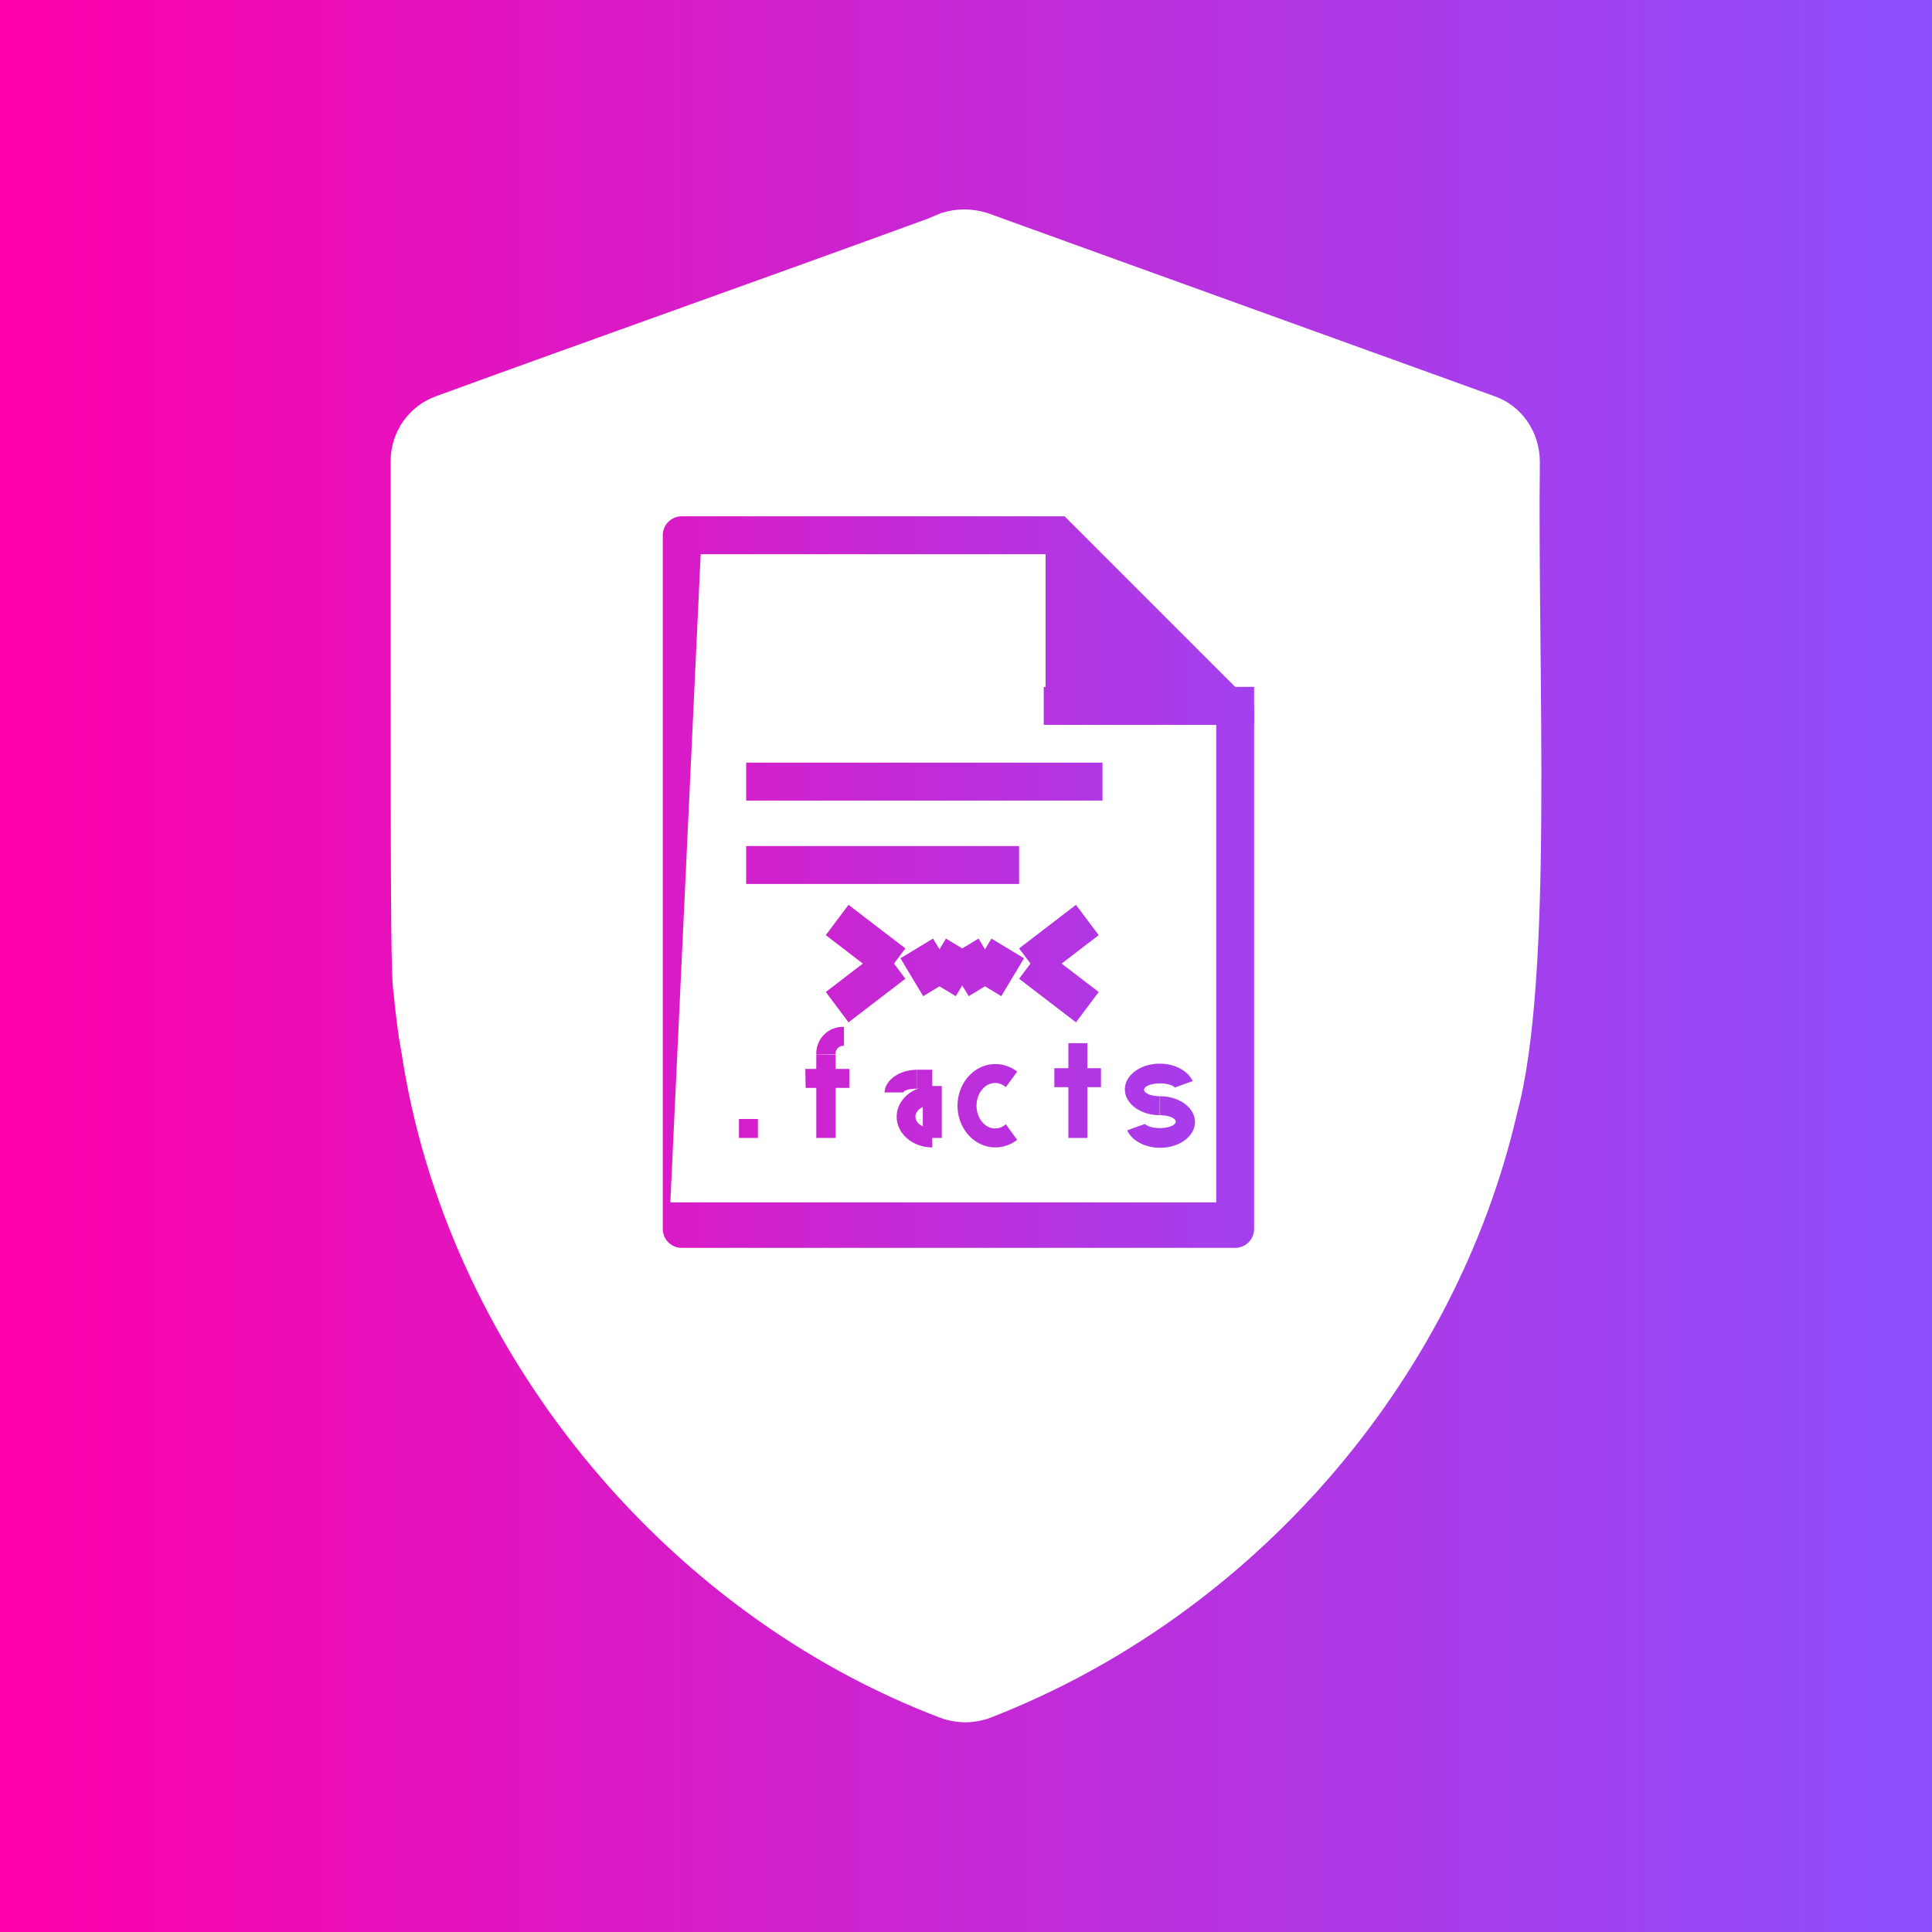
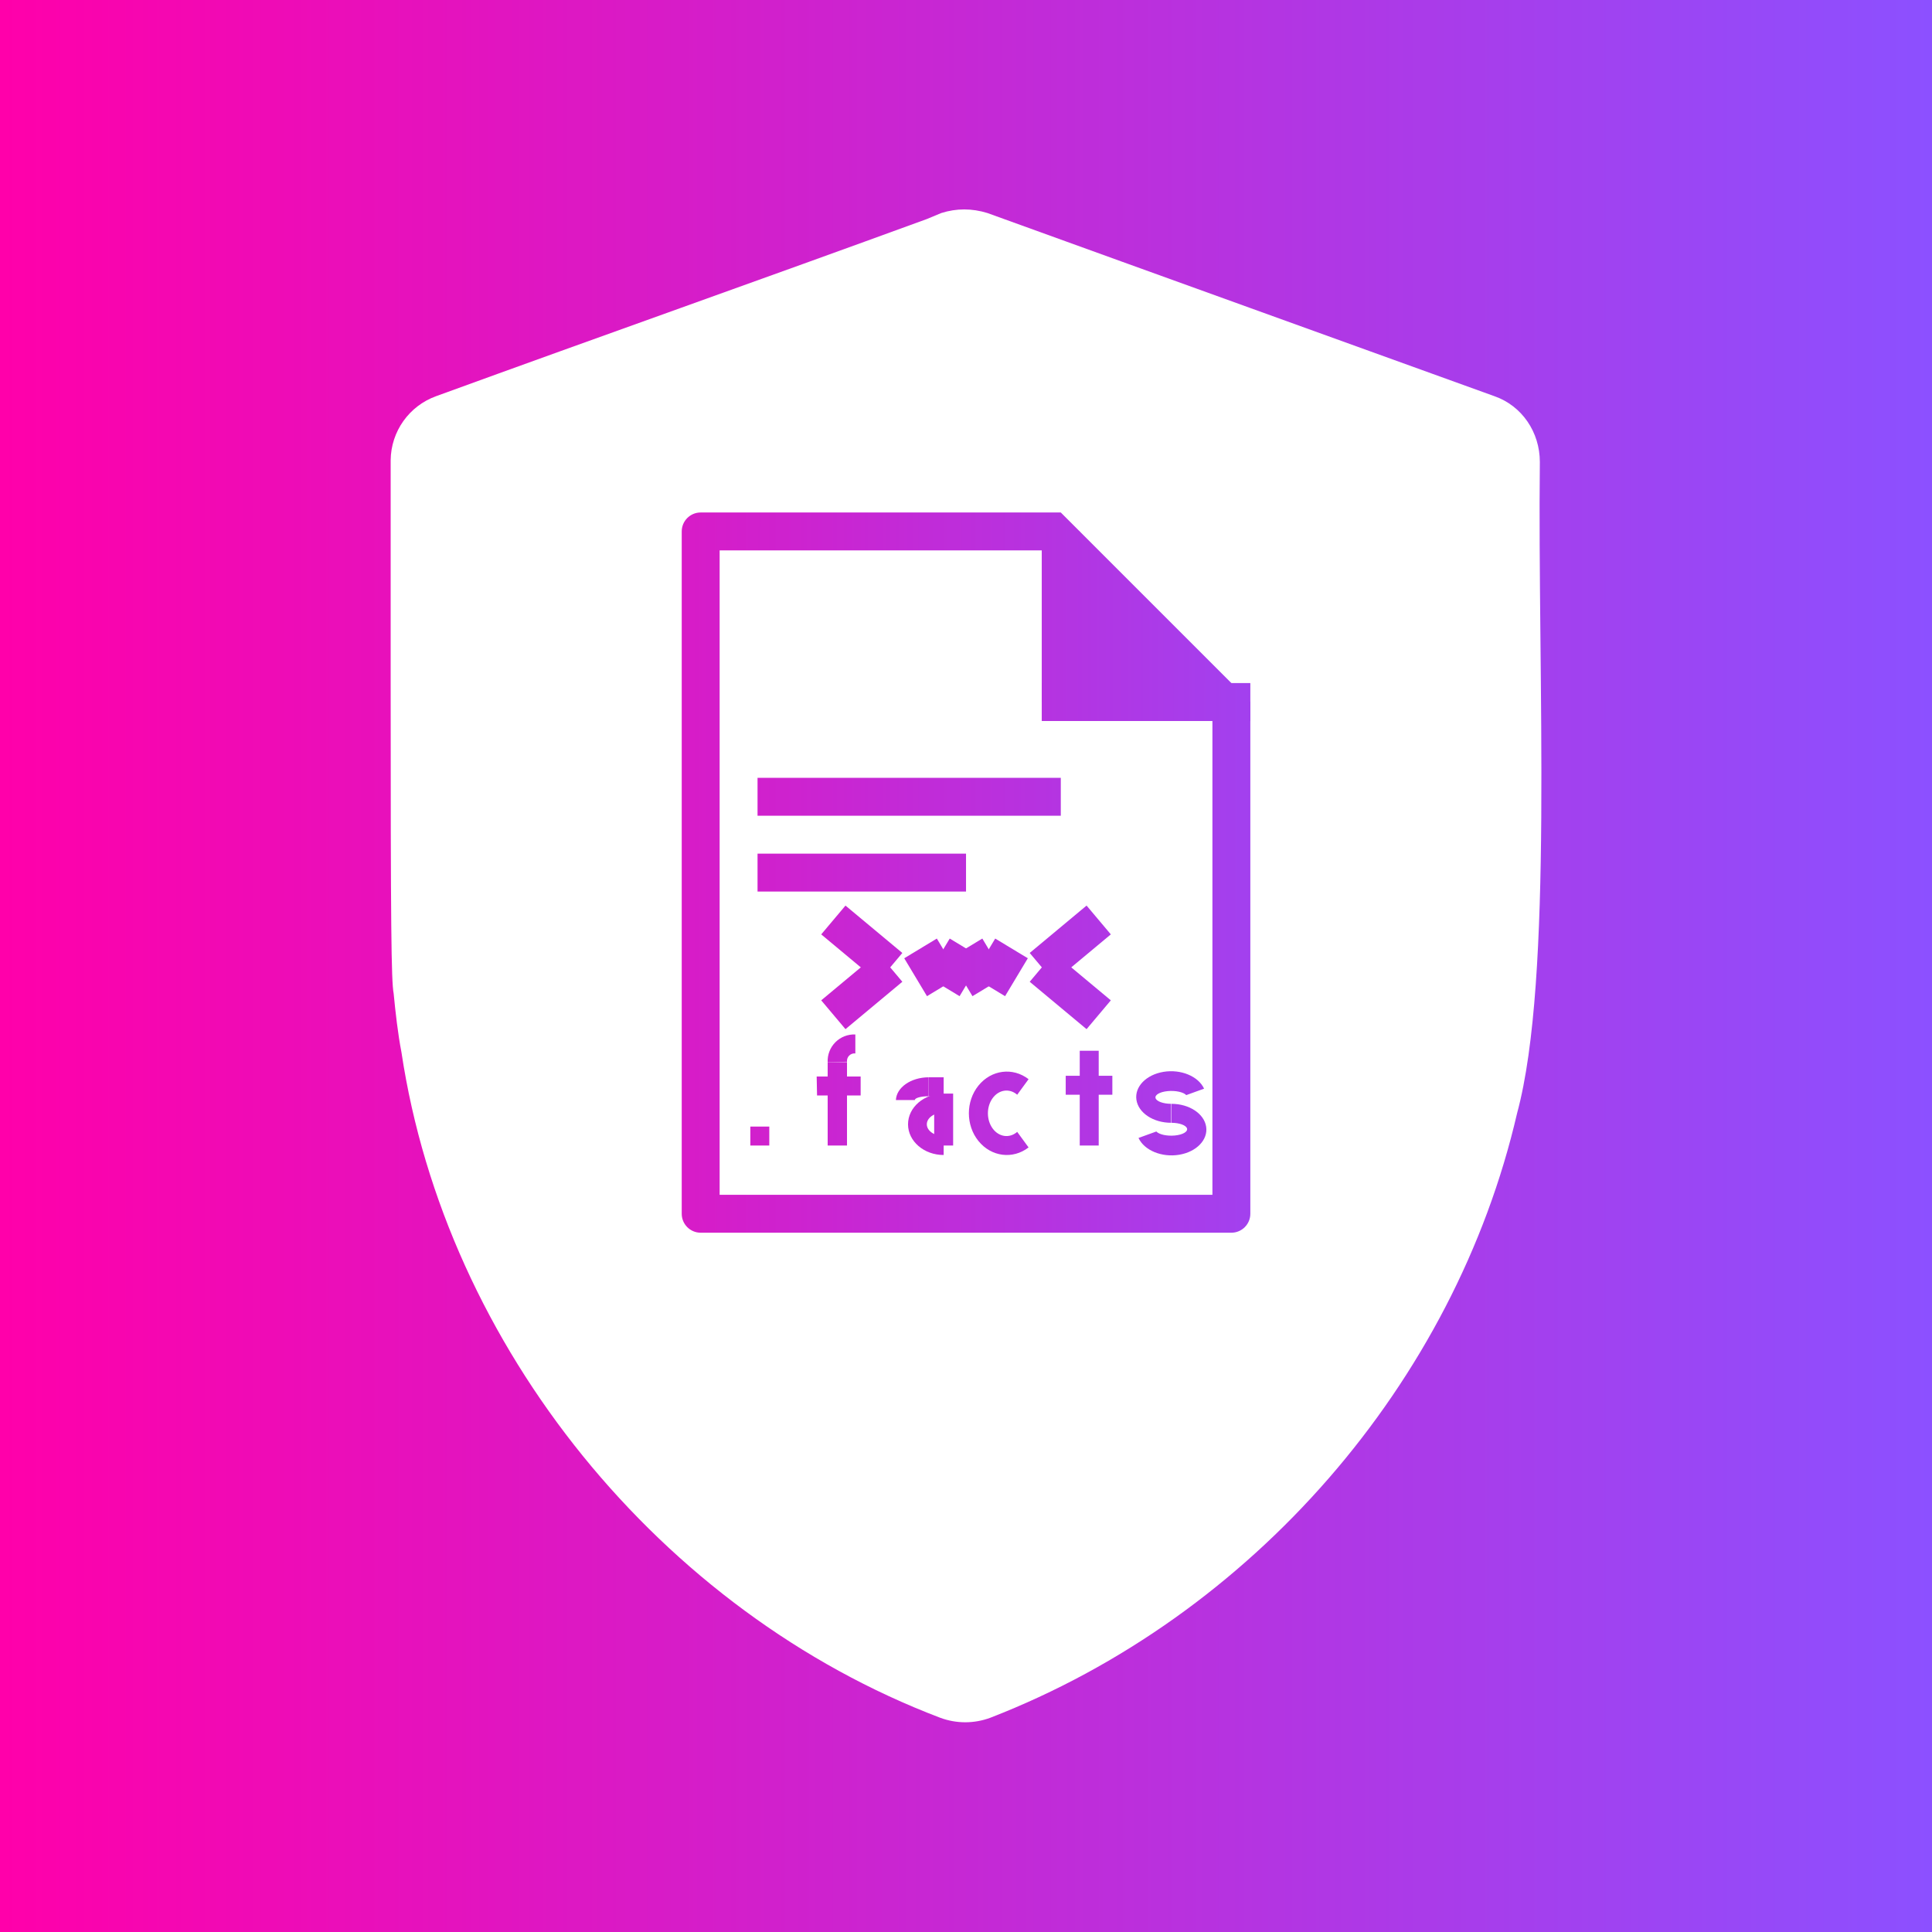
<svg xmlns="http://www.w3.org/2000/svg" viewBox="-6.527 2.221 32.279 32.279" role="img" aria-label="Socket facts">
  <defs>
    <linearGradient id="socket-brand-plate" gradientUnits="userSpaceOnUse" x1="-6.527" y1="0" x2="25.753" y2="0">
      <stop offset="0%" stop-color="#ff00aa" />
      <stop offset="100%" stop-color="#8c50ff" />
    </linearGradient>
  </defs>
  <rect data-socket-layer="plate" x="-6.527" y="2.221" width="32.279" height="32.279" fill="url(#socket-brand-plate)" />
  <path data-socket-layer="shield" fill="#ffffff" d="M18.44 8.84c.46.16.76.6.76 1.1-.04 3.58.23 8.63-.38 10.88-1.04 4.5-4.42 8.4-8.8 10.1a1.2 1.2 0 0 1-.84 0C4.52 29.15.92 24.73.18 19.8c-.06-.31-.1-.67-.13-.98-.04-.2-.05-1.14-.05-5.17V9.91a1.15 1.15 0 0 1 .76-1.07c2.8-1.02 5.38-1.93 8.2-2.96l.24-.1q.38-.12.77 0l2.24.81z" />
  <g data-socket-layer="glyph" transform="translate(2.013 9.2) scale(0.63333)">
-     <path fill="url(#socket-brand-plate)" fill-rule="evenodd" d="M4.5 2.6h10.1l5 5v13.8a.5.5 0 0 1-.5.5H4.5a.5.5 0 0 1-.5-.5V3.1a.5.5 0 0 1 .5-.5m.5 1h9.1v4.5h4.5v12.6H4.2Z" />
-     <path fill="url(#socket-brand-plate)" fill-rule="evenodd" d="M14.1 3.1v4.5h1V3.1Z" />
-     <path fill="url(#socket-brand-plate)" fill-rule="evenodd" d="M14.05 8.1h5.55v-1h-5.55Z" />
-     <path fill="url(#socket-brand-plate)" fill-rule="evenodd" d="M6.2 10.1h9.4v-1H6.2Z" />
-     <path fill="url(#socket-brand-plate)" fill-rule="evenodd" d="M6.2 12.3h7.2v-1H6.2Z" />
-     <path fill="url(#socket-brand-plate)" fill-rule="evenodd" d="m8.3 13.65 1.5 1.15.6-.8-1.5-1.15Z" />
-     <path fill="url(#socket-brand-plate)" fill-rule="evenodd" d="m9.8 14-1.5 1.15.6.8 1.5-1.15Z" />
-     <path fill="url(#socket-brand-plate)" fill-rule="evenodd" d="M14.9 12.85 13.4 14l.6.8 1.5-1.15Z" />
-     <path fill="url(#socket-brand-plate)" fill-rule="evenodd" d="m13.4 14.8 1.5 1.15.6-.8L14 14Z" />
-     <path fill="url(#socket-brand-plate)" fill-rule="evenodd" d="m10.27 14.26.6 1 .86-.52-.6-1Z" />
-     <path fill="url(#socket-brand-plate)" fill-rule="evenodd" d="m11.73 15.26.6-1-.86-.52-.6 1Z" />
-     <path fill="url(#socket-brand-plate)" fill-rule="evenodd" d="m11.47 14.26.6 1 .86-.52-.6-1Z" />
-     <path fill="url(#socket-brand-plate)" fill-rule="evenodd" d="m12.93 15.26.6-1-.86-.52-.6 1Z" />
-     <path fill="url(#socket-brand-plate)" fill-rule="evenodd" d="M6.01 19h.5v-.5h-.5Z" />
-     <path fill="url(#socket-brand-plate)" fill-rule="evenodd" d="M8.05 16.8a.7.7 0 0 1 .73-.73v.5a.2.2 0 0 0-.22.22Z" />
-     <path fill="url(#socket-brand-plate)" fill-rule="evenodd" d="M8.05 16.8V19h.51v-2.2Z" />
-     <path fill="url(#socket-brand-plate)" fill-rule="evenodd" d="M7.77 17.68h1.15v-.5H7.76Z" />
-     <path fill="url(#socket-brand-plate)" fill-rule="evenodd" d="M10.86 17.63V19h.5v-1.37Z" />
-     <path fill="url(#socket-brand-plate)" fill-rule="evenodd" d="M11.11 19.25a.94.81 0 0 1 0-1.62v.5a.43.3 0 0 0 0 .62Z" />
-     <path fill="url(#socket-brand-plate)" fill-rule="evenodd" d="M9.85 17.8a.87.62 0 0 1 .86-.6v.5a.36.1 0 0 0-.36.1Z" />
-     <path fill="url(#socket-brand-plate)" fill-rule="evenodd" d="M10.71 17.7h.4v-.5h-.4Z" />
-     <path fill="url(#socket-brand-plate)" fill-rule="evenodd" d="M13.35 19.05a1 1.1 0 1 1 0-1.8l-.3.41a.49.6 0 1 0 0 .98Z" />
-     <path fill="url(#socket-brand-plate)" fill-rule="evenodd" d="M14.7 16.5V19h.5v-2.5Z" />
-     <path fill="url(#socket-brand-plate)" fill-rule="evenodd" d="M14.33 17.66h1.23v-.5h-1.23Z" />
-     <path fill="url(#socket-brand-plate)" fill-rule="evenodd" d="M17.98 17.5a.92.68 0 1 0-.87.9v-.5a.42.17 0 1 1 .4-.23Z" />
-     <path fill="url(#socket-brand-plate)" fill-rule="evenodd" d="M17.11 17.9a.92.68 0 1 1-.86.9l.47-.17a.42.17 0 1 0 .4-.23Z" />
+     <path fill="url(#socket-brand-plate)" fill-rule="evenodd" d="M5 2.5h9.5l5 5V21a.5.5 0 0 1-.5.5H5a.5.5 0 0 1-.5-.5V3a.5.5 0 0 1 .5-.5m.5 1H14V8h4.5v12.5h-13Z" />
+     <path fill="url(#socket-brand-plate)" fill-rule="evenodd" d="M14 3v4.5h1V3Z" />
+     <path fill="url(#socket-brand-plate)" fill-rule="evenodd" d="M14 8h5.5V7H14Z" />
+     <path fill="url(#socket-brand-plate)" fill-rule="evenodd" d="M6.5 10.5h8v-1h-8Z" />
+     <path fill="url(#socket-brand-plate)" fill-rule="evenodd" d="M6.5 12.5H12v-1H6.5Z" />
+     <path fill="url(#socket-brand-plate)" fill-rule="evenodd" d="m8.18 13.63 1.5 1.25.64-.76-1.5-1.25Z" />
+     <path fill="url(#socket-brand-plate)" fill-rule="evenodd" d="m9.68 14.12-1.5 1.25.64.76 1.5-1.25Z" />
+     <path fill="url(#socket-brand-plate)" fill-rule="evenodd" d="m15.18 12.87-1.5 1.25.64.76 1.5-1.25Z" />
+     <path fill="url(#socket-brand-plate)" fill-rule="evenodd" d="m13.68 14.88 1.5 1.25.64-.76-1.5-1.25Z" />
+     <path fill="url(#socket-brand-plate)" fill-rule="evenodd" d="m10.37 14.26.6 1 .86-.52-.6-1Z" />
+     <path fill="url(#socket-brand-plate)" fill-rule="evenodd" d="m11.83 15.26.6-1-.86-.52-.6 1Z" />
+     <path fill="url(#socket-brand-plate)" fill-rule="evenodd" d="m11.57 14.26.6 1 .86-.52-.6-1Z" />
+     <path fill="url(#socket-brand-plate)" fill-rule="evenodd" d="m13.03 15.26.6-1-.86-.52-.6 1Z" />
+     <path fill="url(#socket-brand-plate)" fill-rule="evenodd" d="M6.31 19.2h.5v-.5h-.5Z" />
+     <path fill="url(#socket-brand-plate)" fill-rule="evenodd" d="M8.35 17a.7.7 0 0 1 .73-.73v.5a.2.2 0 0 0-.22.22Z" />
+     <path fill="url(#socket-brand-plate)" fill-rule="evenodd" d="M8.35 17v2.2h.51V17Z" />
+     <path fill="url(#socket-brand-plate)" fill-rule="evenodd" d="M8.07 17.88h1.15v-.5H8.06Z" />
+     <path fill="url(#socket-brand-plate)" fill-rule="evenodd" d="M11.16 17.83v1.37h.5v-1.37Z" />
+     <path fill="url(#socket-brand-plate)" fill-rule="evenodd" d="M11.41 19.45a.94.81 0 0 1 0-1.62v.5a.43.3 0 0 0 0 .62Z" />
+     <path fill="url(#socket-brand-plate)" fill-rule="evenodd" d="M10.15 18a.87.62 0 0 1 .86-.6v.5a.36.1 0 0 0-.36.1Z" />
+     <path fill="url(#socket-brand-plate)" fill-rule="evenodd" d="M11.01 17.9h.4v-.5h-.4Z" />
+     <path fill="url(#socket-brand-plate)" fill-rule="evenodd" d="M13.65 19.25a1 1.1 0 1 1 0-1.8l-.3.41a.49.6 0 1 0 0 .98Z" />
+     <path fill="url(#socket-brand-plate)" fill-rule="evenodd" d="M15 16.7v2.5h.5v-2.5Z" />
+     <path fill="url(#socket-brand-plate)" fill-rule="evenodd" d="M14.63 17.86h1.23v-.5h-1.23Z" />
+     <path fill="url(#socket-brand-plate)" fill-rule="evenodd" d="M18.28 17.7a.92.68 0 1 0-.87.9v-.5a.42.17 0 1 1 .4-.23Z" />
+     <path fill="url(#socket-brand-plate)" fill-rule="evenodd" d="M17.42 18.1a.92.68 0 1 1-.87.9l.47-.17a.42.17 0 1 0 .4-.23Z" />
  </g>
</svg>
